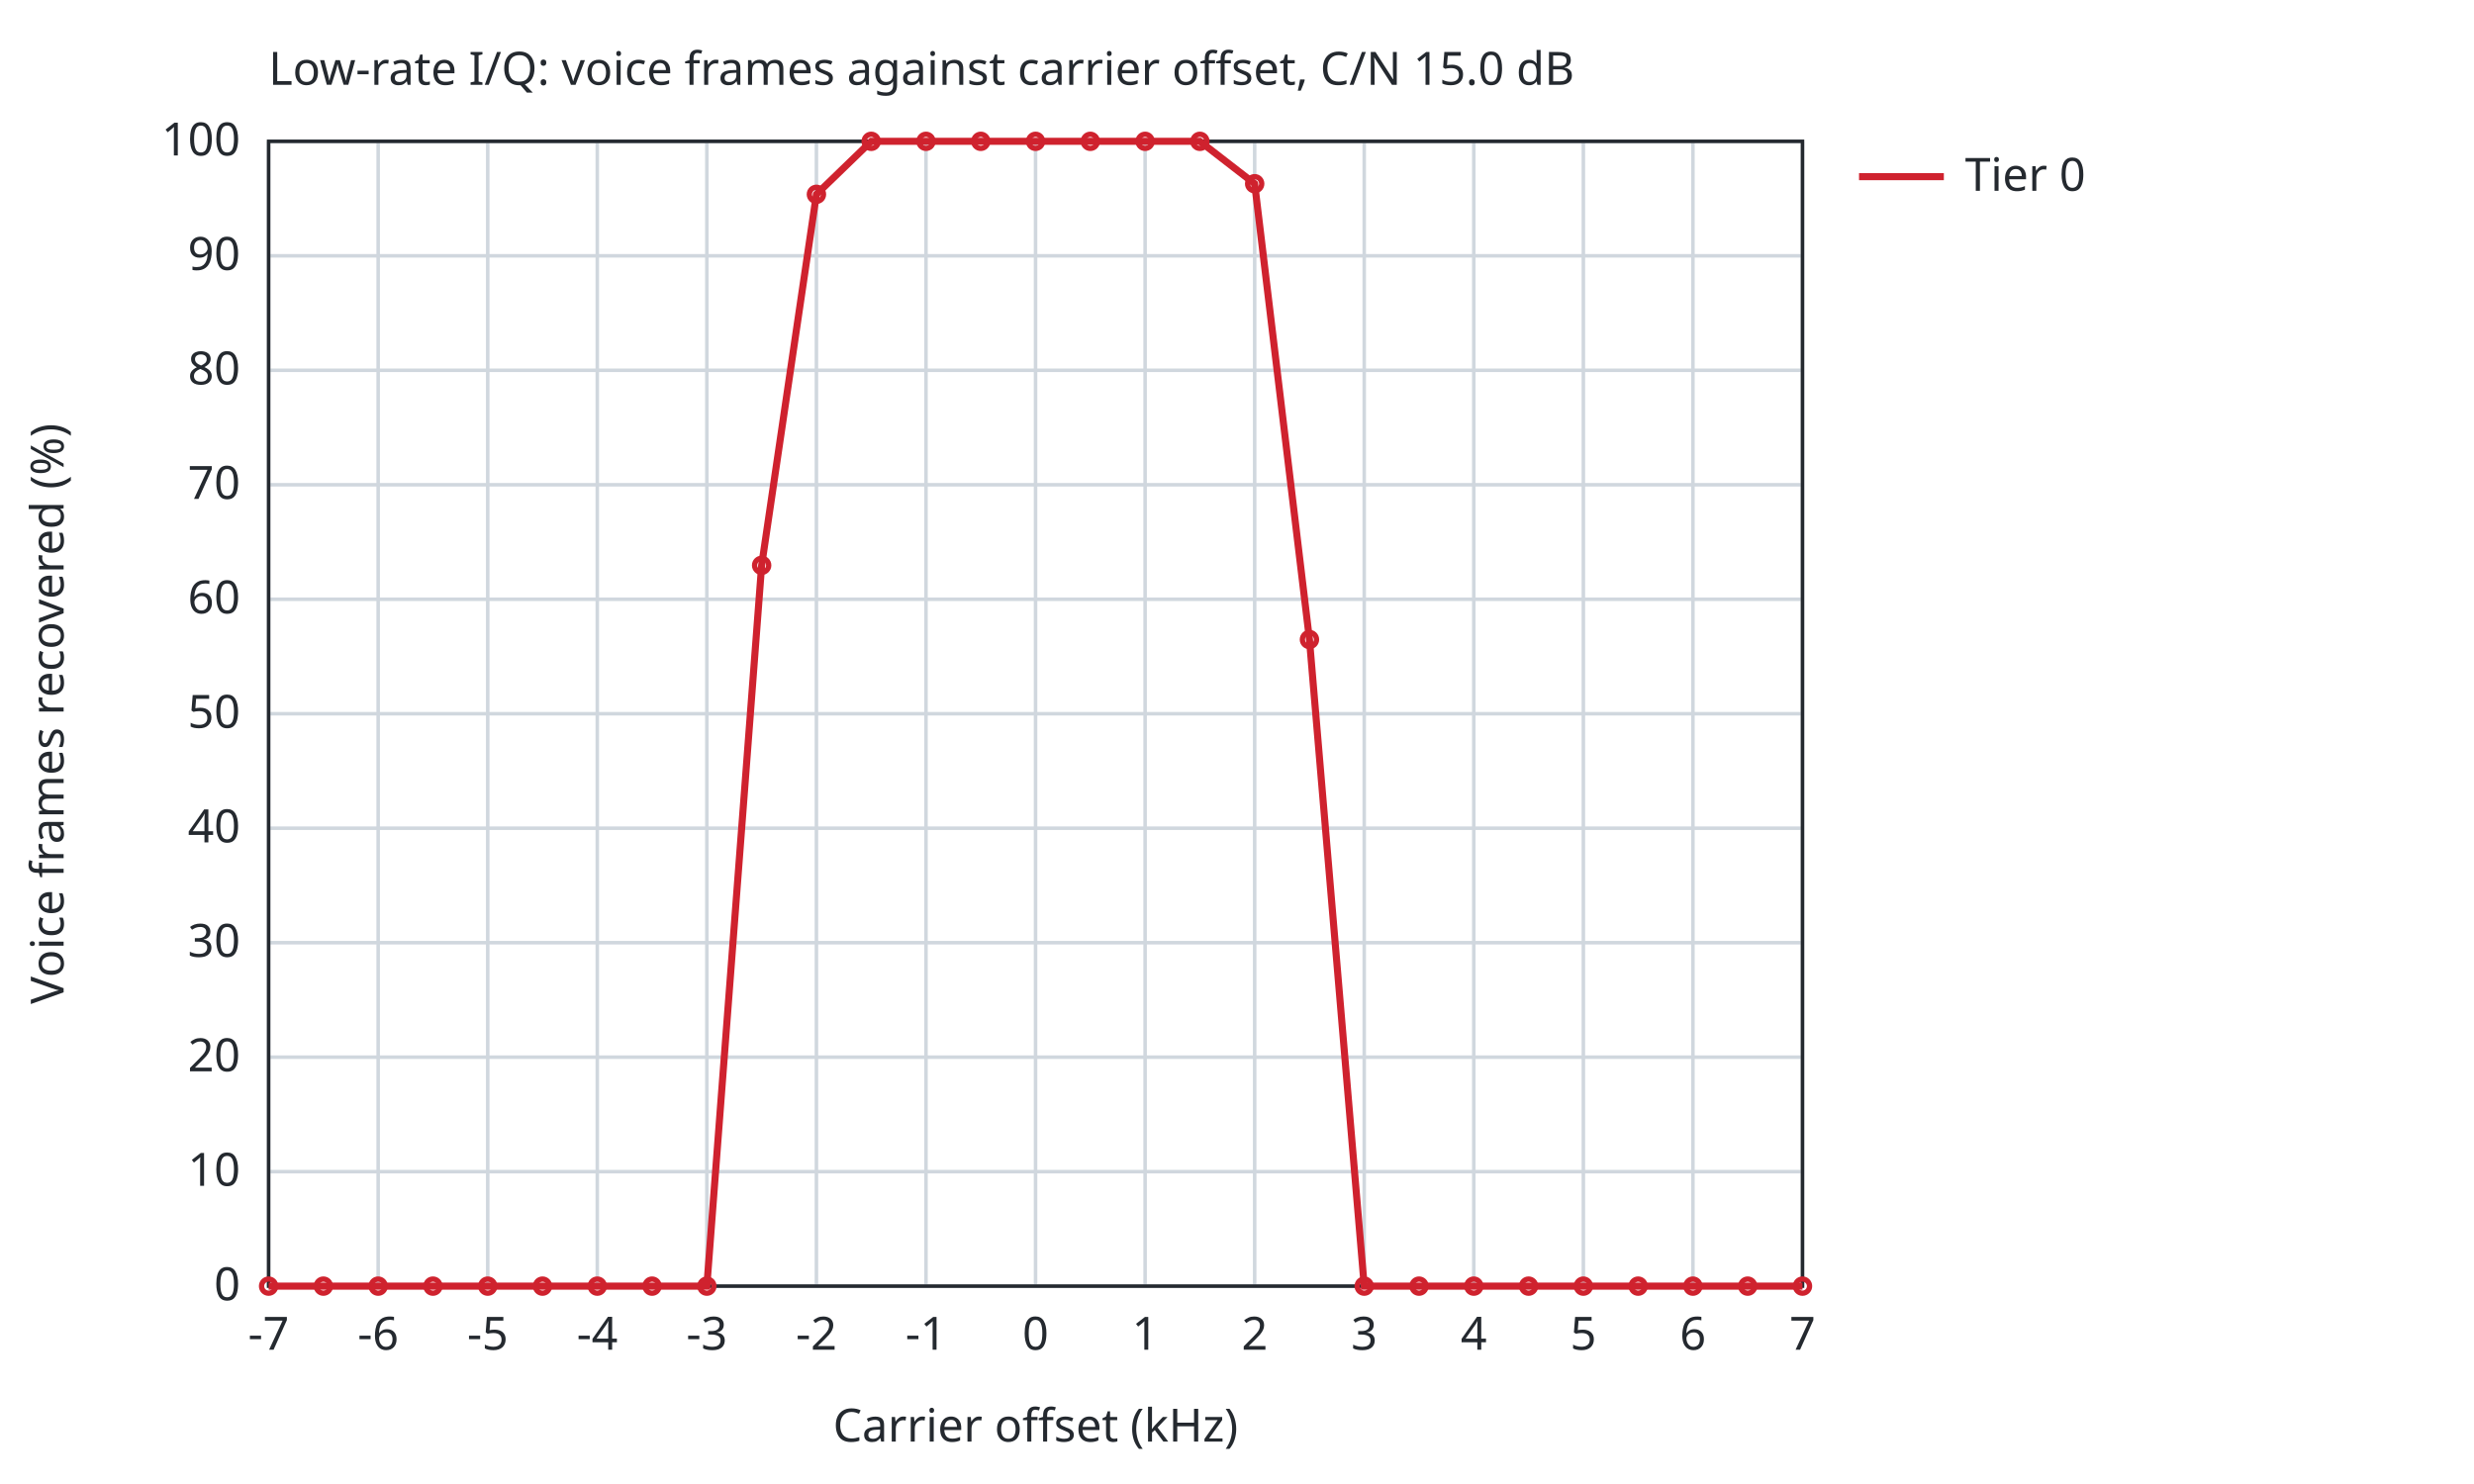
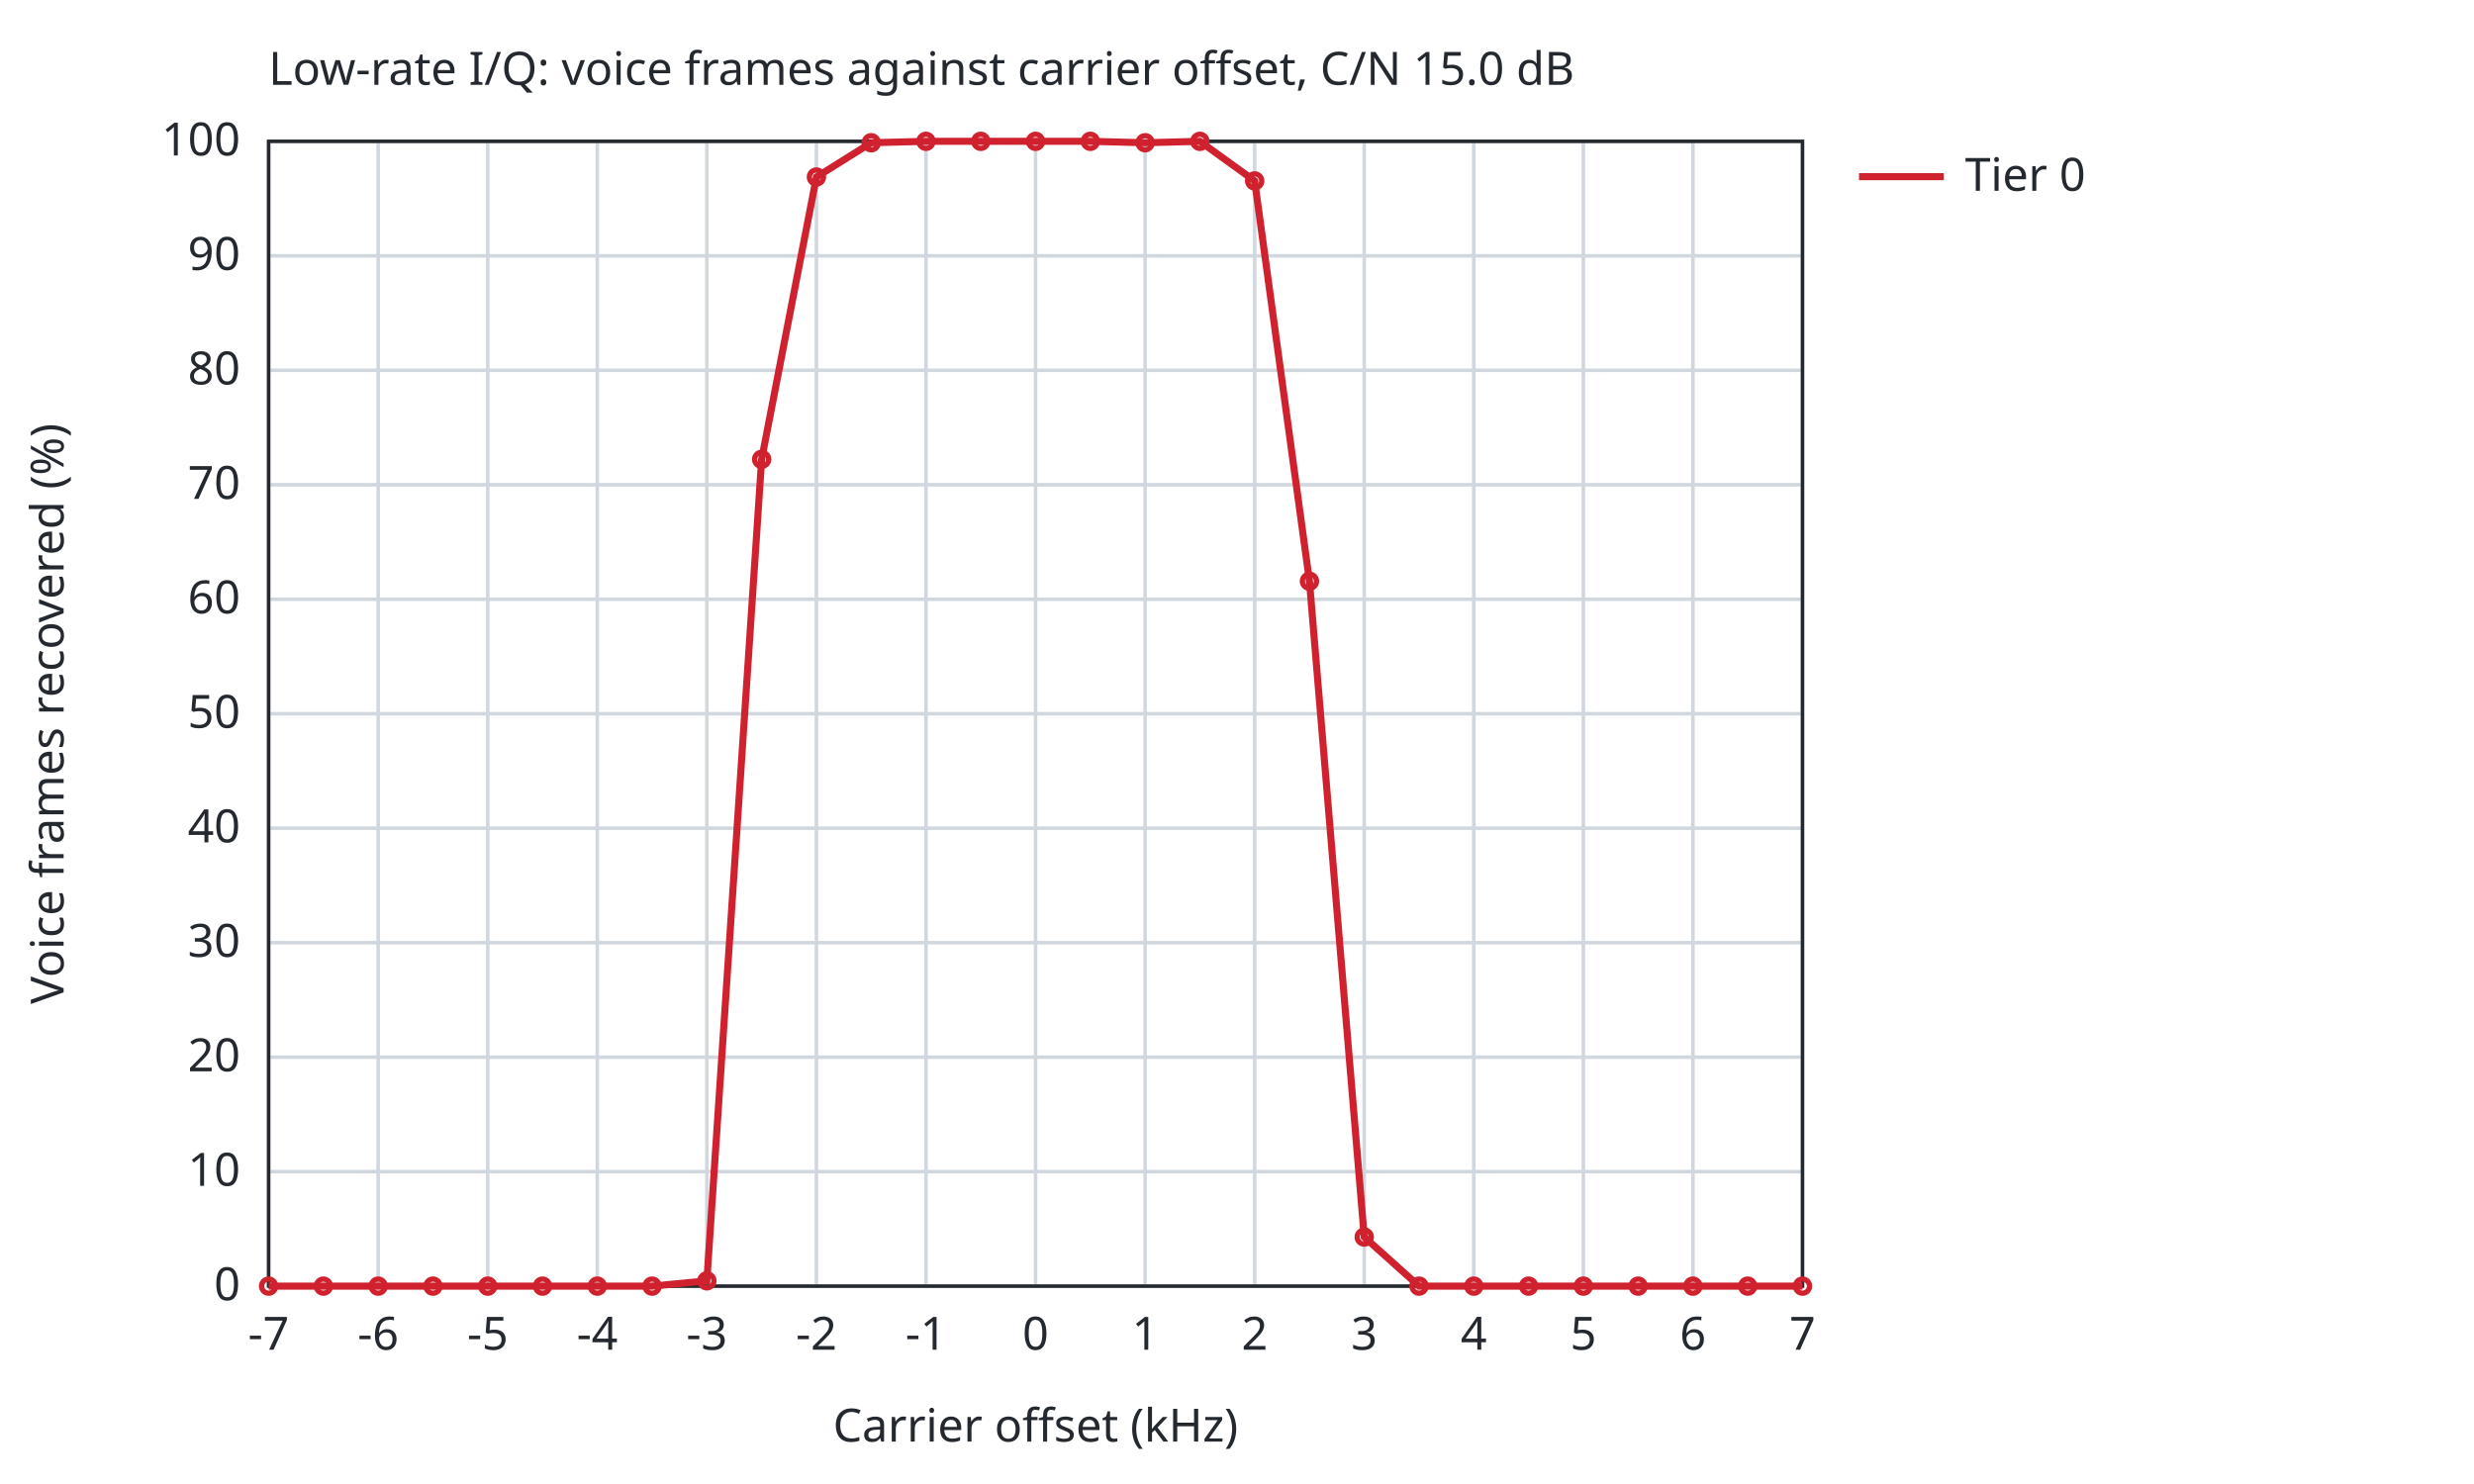
<svg xmlns="http://www.w3.org/2000/svg" width="700" height="420" viewBox="0 0 700 420">
  <style>text{font-family:sans-serif;font-size:13px;fill:#24292f}.bg{fill:#ffffff}.ax{stroke:#24292f;stroke-width:1;fill:none}.gr{stroke:#d0d7de;stroke-width:1}.mi{stroke:#eaeef2;stroke-width:1}.r0{stroke:#6e7781}.r1{stroke:#bc4c00}.r2{stroke:#8250df}.r3{stroke:#1a7f37}.r4{stroke:#9a6700}.s1{stroke:#cf222e}.s2{stroke:#0969da}.s3{stroke:#1a7f37}.s4{stroke:#9a6700}.f1{fill:#cf222e}.f2{fill:#0969da}.f3{fill:#1a7f37}.f4{fill:#9a6700}.l{fill:none;stroke-width:2}.p{fill:none;stroke-width:1.5}.e{fill:none;stroke-width:1;stroke-opacity:.25}@media (prefers-color-scheme:dark){text{fill:#e6edf3}.bg{fill:#0d1117}.ax{stroke:#8b949e}.gr{stroke:#30363d}.mi{stroke:#21262d}.r0{stroke:#8b949e}.r1{stroke:#f0883e}.r2{stroke:#d2a8ff}.r3{stroke:#3fb950}.r4{stroke:#d29922}.s1{stroke:#ff7b72}.s2{stroke:#58a6ff}.s3{stroke:#3fb950}.s4{stroke:#d29922}.f1{fill:#ff7b72}.f2{fill:#58a6ff}.f3{fill:#3fb950}.f4{fill:#d29922}}</style>
  <rect class="bg" width="100%" height="100%" />
  <text x="76.0" y="24">Low-rate I/Q: voice frames against carrier offset, C/N 15.0 dB</text>
  <line class="gr" x1="76.0" y1="364.0" x2="76.0" y2="40.0" />
  <text x="76.0" y="382.0" text-anchor="middle">-7</text>
  <line class="gr" x1="107.0" y1="364.0" x2="107.0" y2="40.0" />
  <text x="107.0" y="382.0" text-anchor="middle">-6</text>
  <line class="gr" x1="138.0" y1="364.0" x2="138.0" y2="40.0" />
  <text x="138.0" y="382.0" text-anchor="middle">-5</text>
  <line class="gr" x1="169.0" y1="364.0" x2="169.0" y2="40.0" />
  <text x="169.0" y="382.0" text-anchor="middle">-4</text>
  <line class="gr" x1="200.0" y1="364.0" x2="200.0" y2="40.0" />
  <text x="200.0" y="382.0" text-anchor="middle">-3</text>
  <line class="gr" x1="231.0" y1="364.0" x2="231.0" y2="40.0" />
  <text x="231.0" y="382.0" text-anchor="middle">-2</text>
  <line class="gr" x1="262.0" y1="364.0" x2="262.0" y2="40.0" />
  <text x="262.0" y="382.0" text-anchor="middle">-1</text>
  <line class="gr" x1="293.0" y1="364.0" x2="293.0" y2="40.0" />
  <text x="293.0" y="382.0" text-anchor="middle">0</text>
  <line class="gr" x1="324.0" y1="364.0" x2="324.0" y2="40.0" />
  <text x="324.0" y="382.0" text-anchor="middle">1</text>
  <line class="gr" x1="355.0" y1="364.0" x2="355.0" y2="40.0" />
  <text x="355.0" y="382.0" text-anchor="middle">2</text>
  <line class="gr" x1="386.0" y1="364.0" x2="386.0" y2="40.0" />
  <text x="386.0" y="382.0" text-anchor="middle">3</text>
  <line class="gr" x1="417.0" y1="364.0" x2="417.0" y2="40.0" />
  <text x="417.0" y="382.0" text-anchor="middle">4</text>
  <line class="gr" x1="448.0" y1="364.0" x2="448.0" y2="40.0" />
  <text x="448.0" y="382.0" text-anchor="middle">5</text>
  <line class="gr" x1="479.0" y1="364.0" x2="479.0" y2="40.0" />
  <text x="479.0" y="382.0" text-anchor="middle">6</text>
  <line class="gr" x1="510.0" y1="364.0" x2="510.0" y2="40.0" />
  <text x="510.0" y="382.0" text-anchor="middle">7</text>
  <line class="gr" x1="76.0" y1="364.0" x2="510.0" y2="364.0" />
  <text x="68.0" y="368.0" text-anchor="end">0</text>
  <line class="gr" x1="76.0" y1="331.6" x2="510.0" y2="331.6" />
  <text x="68.0" y="335.6" text-anchor="end">10</text>
  <line class="gr" x1="76.0" y1="299.2" x2="510.0" y2="299.2" />
  <text x="68.0" y="303.2" text-anchor="end">20</text>
  <line class="gr" x1="76.0" y1="266.8" x2="510.0" y2="266.8" />
  <text x="68.0" y="270.8" text-anchor="end">30</text>
  <line class="gr" x1="76.0" y1="234.4" x2="510.0" y2="234.4" />
  <text x="68.0" y="238.4" text-anchor="end">40</text>
  <line class="gr" x1="76.0" y1="202.0" x2="510.0" y2="202.0" />
  <text x="68.0" y="206.0" text-anchor="end">50</text>
  <line class="gr" x1="76.0" y1="169.6" x2="510.0" y2="169.6" />
  <text x="68.0" y="173.6" text-anchor="end">60</text>
  <line class="gr" x1="76.0" y1="137.2" x2="510.0" y2="137.2" />
  <text x="68.0" y="141.2" text-anchor="end">70</text>
  <line class="gr" x1="76.0" y1="104.8" x2="510.0" y2="104.8" />
  <text x="68.0" y="108.8" text-anchor="end">80</text>
  <line class="gr" x1="76.0" y1="72.4" x2="510.0" y2="72.4" />
  <text x="68.0" y="76.4" text-anchor="end">90</text>
  <line class="gr" x1="76.0" y1="40.0" x2="510.0" y2="40.0" />
  <text x="68.0" y="44.0" text-anchor="end">100</text>
  <rect class="ax" x="76.0" y="40.0" width="434.0" height="324.0" />
  <text x="293.0" y="408.0" text-anchor="middle">Carrier offset (kHz)</text>
  <text x="18" y="202.0" text-anchor="middle" transform="rotate(-90 18 202.0)">Voice frames recovered (%)</text>
-   <path class="l s1" d="M76.0,364.0 L91.5,364.0 L107.0,364.0 L122.5,364.0 L138.0,364.0 L153.5,364.0 L169.0,364.0 L184.5,364.0 L200.0,364.0 L215.5,160.0 L231.0,55.0 L246.5,40.0 L262.0,40.0 L277.5,40.0 L293.0,40.0 L308.5,40.0 L324.0,40.0 L339.5,40.0 L355.0,52.0 L370.5,181.0 L386.0,364.0 L401.5,364.0 L417.0,364.0 L432.5,364.0 L448.0,364.0 L463.5,364.0 L479.0,364.0 L494.5,364.0 L510.0,364.0" />
+   <path class="l s1" d="M76.0,364.0 L91.5,364.0 L107.0,364.0 L122.5,364.0 L138.0,364.0 L153.5,364.0 L169.0,364.0 L184.5,364.0 L200.0,362.5 L215.5,130.0 L231.0,50.1 L246.5,40.4 L262.0,40.0 L277.5,40.0 L293.0,40.0 L308.5,40.0 L324.0,40.4 L339.5,40.0 L355.0,51.2 L370.5,164.5 L386.0,350.1 L401.5,364.0 L417.0,364.0 L432.5,364.0 L448.0,364.0 L463.5,364.0 L479.0,364.0 L494.5,364.0 L510.0,364.0" />
  <circle class="p s1" cx="76.0" cy="364.0" r="2" />
  <circle class="p s1" cx="91.5" cy="364.0" r="2" />
  <circle class="p s1" cx="107.0" cy="364.0" r="2" />
  <circle class="p s1" cx="122.5" cy="364.0" r="2" />
  <circle class="p s1" cx="138.0" cy="364.0" r="2" />
  <circle class="p s1" cx="153.5" cy="364.0" r="2" />
  <circle class="p s1" cx="169.0" cy="364.0" r="2" />
  <circle class="p s1" cx="184.5" cy="364.0" r="2" />
-   <circle class="p s1" cx="200.0" cy="364.0" r="2" />
-   <circle class="p s1" cx="215.5" cy="160.0" r="2" />
-   <circle class="p s1" cx="231.0" cy="55.0" r="2" />
-   <circle class="p s1" cx="246.5" cy="40.0" r="2" />
+   <circle class="p s1" cx="200.0" cy="362.5" r="2" />
+   <circle class="p s1" cx="215.5" cy="130.0" r="2" />
+   <circle class="p s1" cx="231.0" cy="50.1" r="2" />
+   <circle class="p s1" cx="246.5" cy="40.4" r="2" />
  <circle class="p s1" cx="262.0" cy="40.0" r="2" />
  <circle class="p s1" cx="277.5" cy="40.0" r="2" />
  <circle class="p s1" cx="293.0" cy="40.0" r="2" />
  <circle class="p s1" cx="308.5" cy="40.0" r="2" />
-   <circle class="p s1" cx="324.0" cy="40.0" r="2" />
+   <circle class="p s1" cx="324.0" cy="40.4" r="2" />
  <circle class="p s1" cx="339.5" cy="40.0" r="2" />
-   <circle class="p s1" cx="355.0" cy="52.0" r="2" />
-   <circle class="p s1" cx="370.5" cy="181.0" r="2" />
-   <circle class="p s1" cx="386.0" cy="364.0" r="2" />
+   <circle class="p s1" cx="355.0" cy="51.2" r="2" />
+   <circle class="p s1" cx="370.5" cy="164.5" r="2" />
+   <circle class="p s1" cx="386.0" cy="350.1" r="2" />
  <circle class="p s1" cx="401.5" cy="364.0" r="2" />
  <circle class="p s1" cx="417.0" cy="364.0" r="2" />
  <circle class="p s1" cx="432.5" cy="364.0" r="2" />
  <circle class="p s1" cx="448.0" cy="364.0" r="2" />
  <circle class="p s1" cx="463.5" cy="364.0" r="2" />
  <circle class="p s1" cx="479.0" cy="364.0" r="2" />
  <circle class="p s1" cx="494.5" cy="364.0" r="2" />
  <circle class="p s1" cx="510.0" cy="364.0" r="2" />
  <line class="l s1" x1="526.0" y1="50.0" x2="550.0" y2="50.0" />
  <text x="556.0" y="54.0">Tier 0</text>
</svg>
